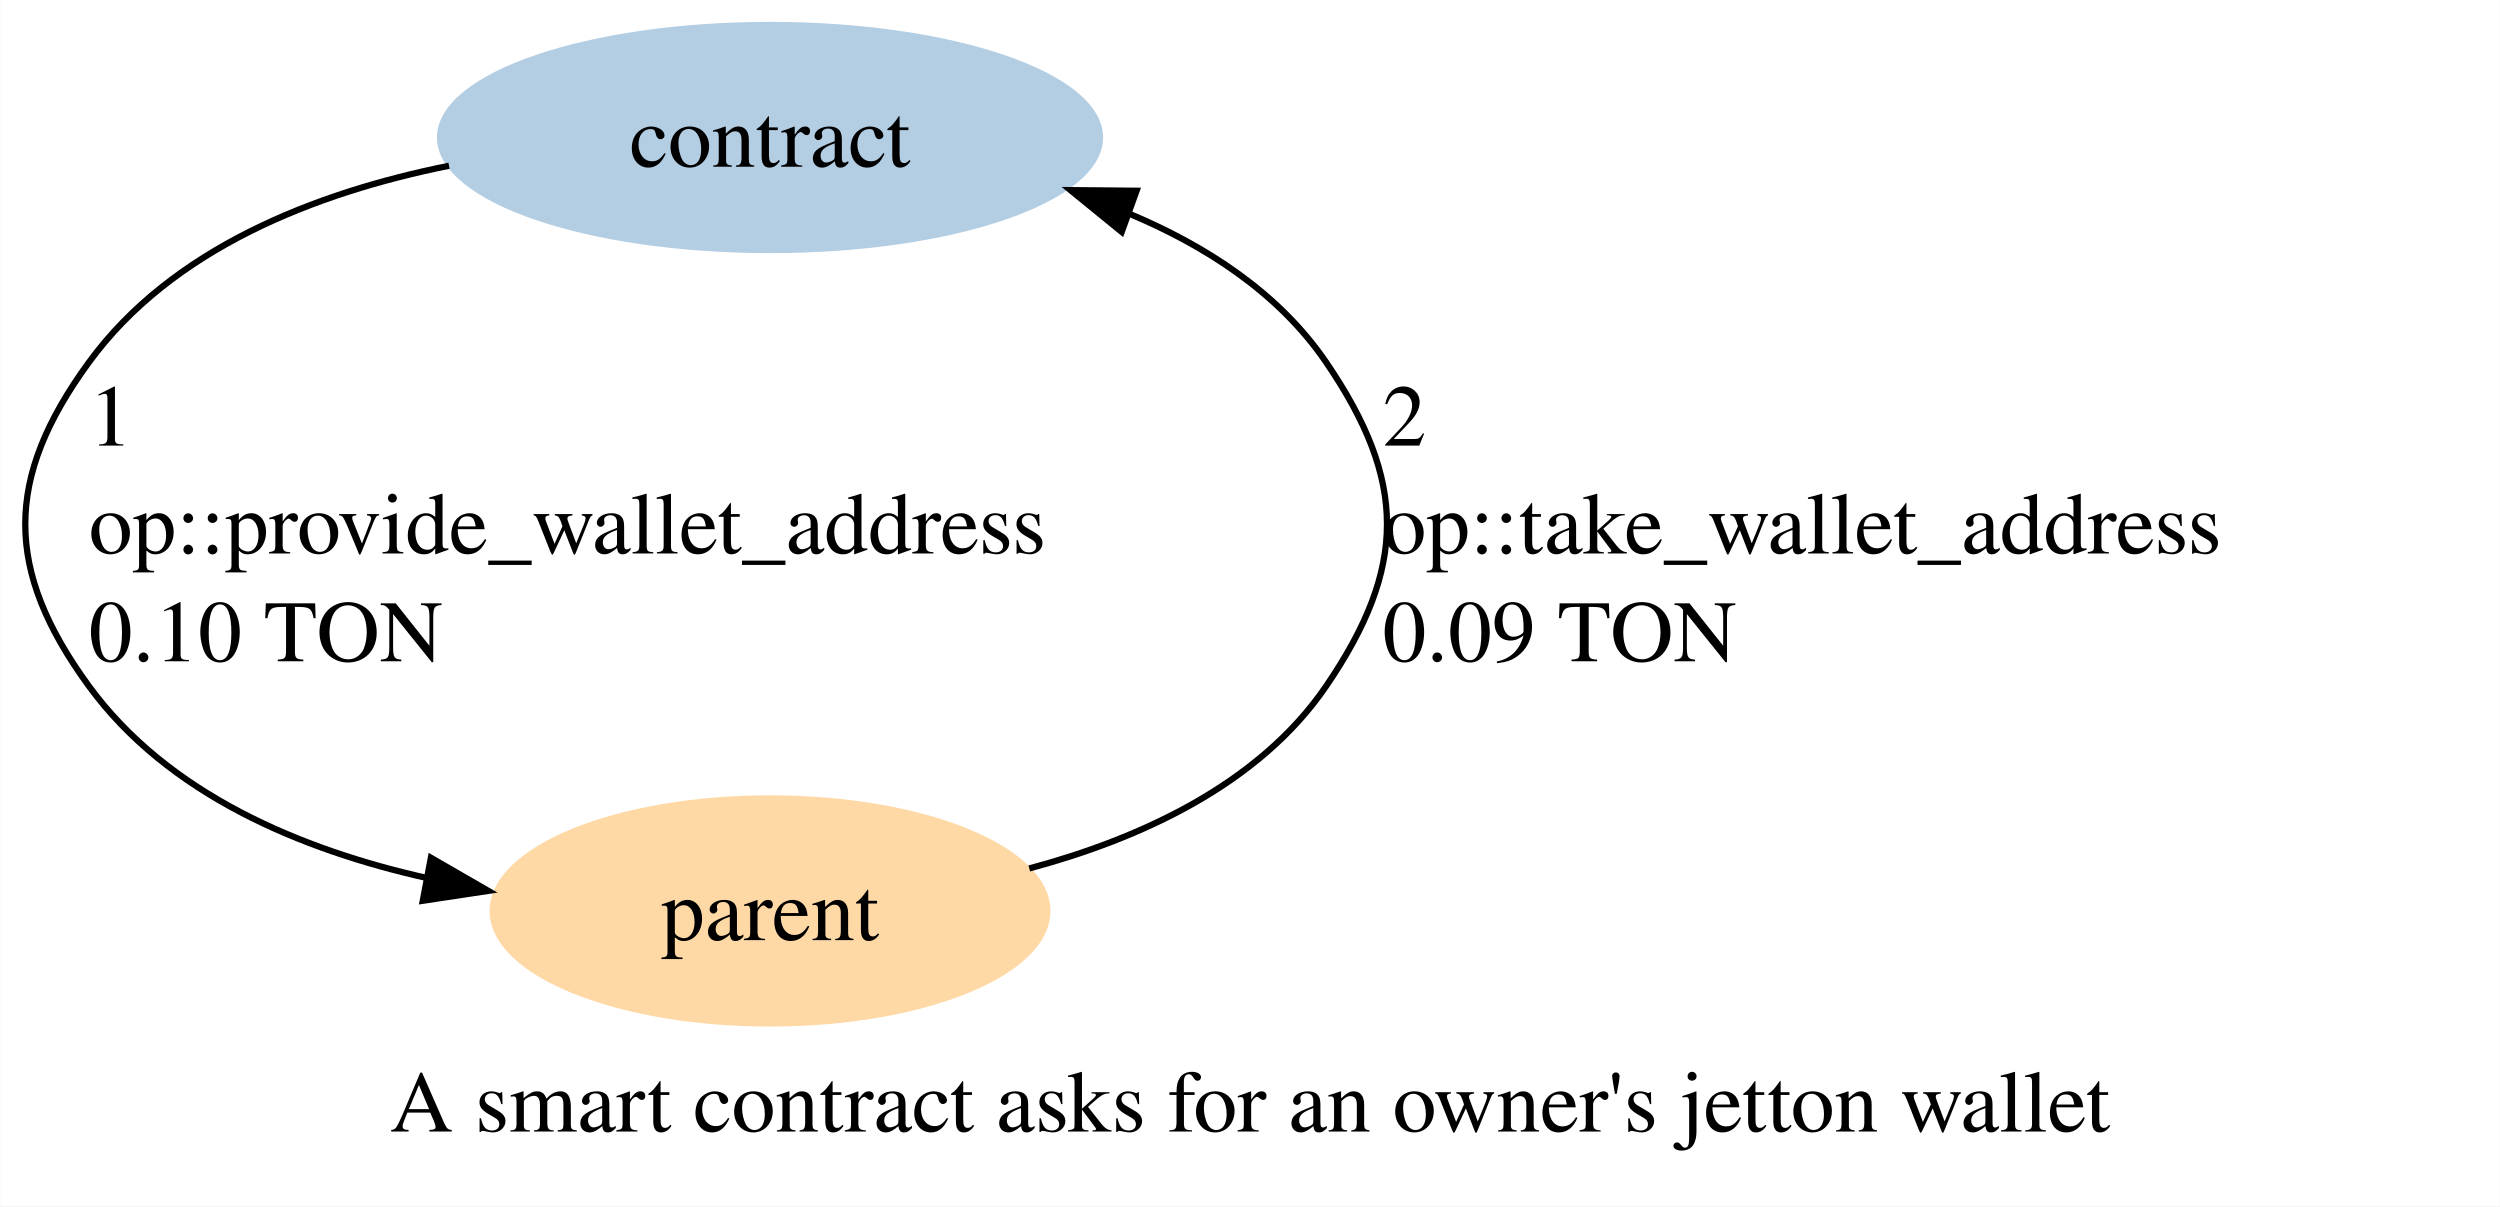
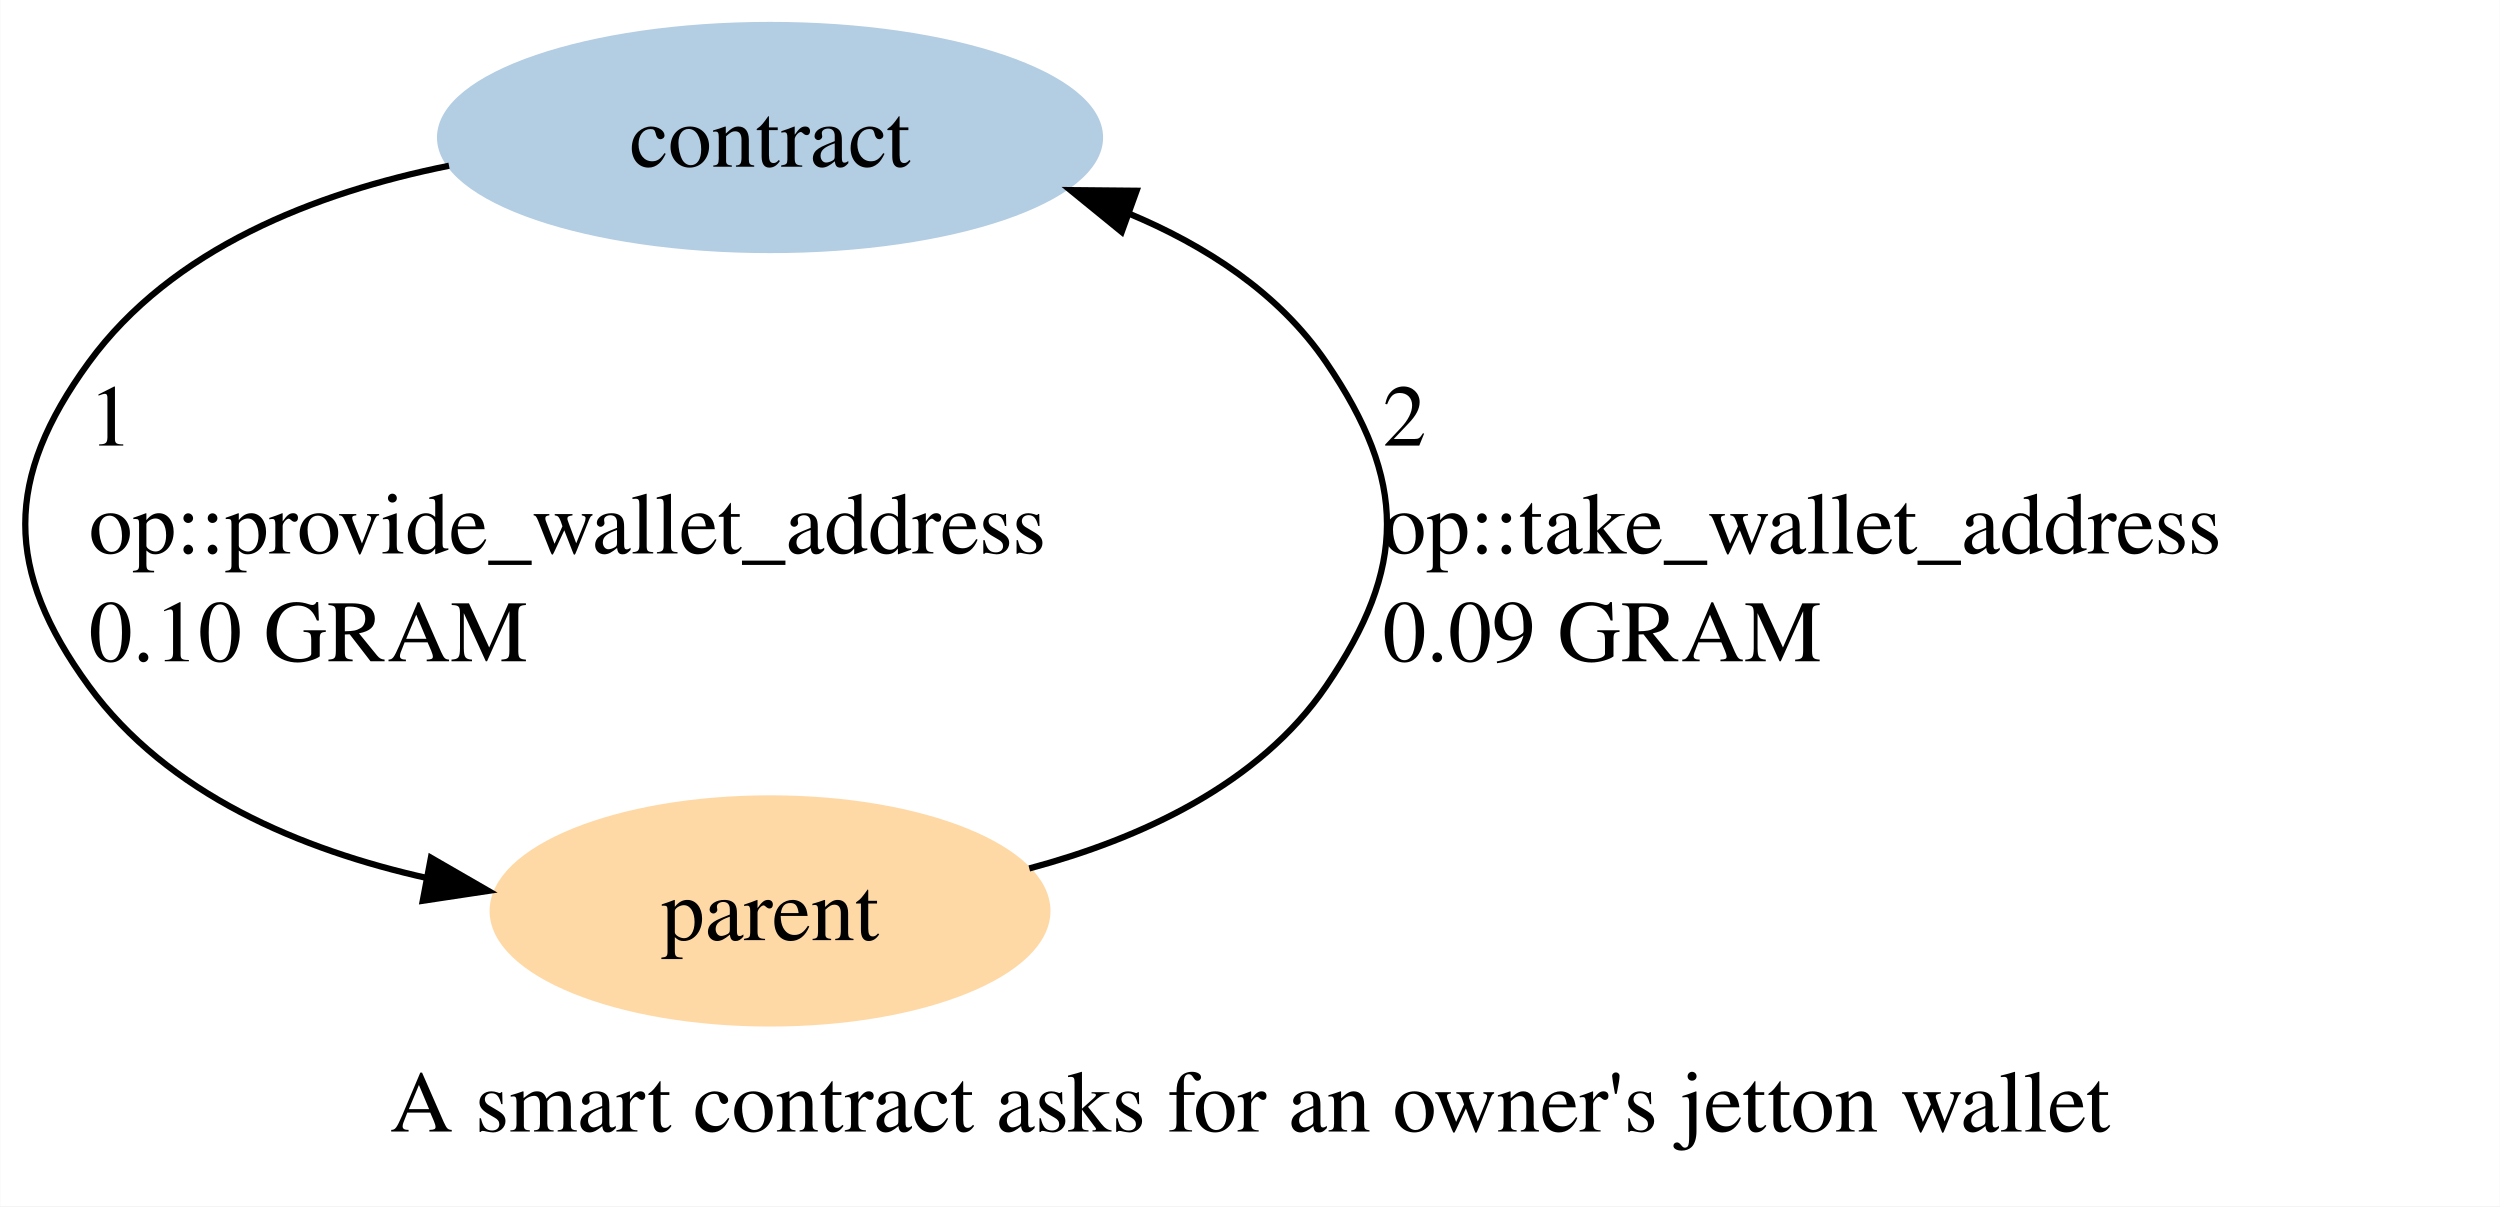
<svg xmlns="http://www.w3.org/2000/svg" width="400pt" height="193pt" viewBox="0.00 0.00 399.91 193.00">
  <g id="graph0" class="graph" transform="scale(1 1) rotate(0) translate(4 189)">
    <polygon fill="white" stroke="none" points="-4,4 -4,-189 395.91,-189 395.91,4 -4,4" />
    <text text-anchor="middle" x="195.96" y="-7.95" font-family="Times,serif" font-size="14.00">A smart contract asks for an owner's jetton wallet</text>
    <g id="node1" class="node">
      <ellipse fill="#b3cde3" stroke="#b3cde3" cx="119.16" cy="-167" rx="52.79" ry="18" />
      <text text-anchor="middle" x="119.16" y="-162.32" font-family="Times,serif" font-size="14.00">contract</text>
    </g>
    <g id="node2" class="node">
      <ellipse fill="#fed9a6" stroke="#fed9a6" cx="119.16" cy="-43.25" rx="44.37" ry="18" />
      <text text-anchor="middle" x="119.16" y="-38.58" font-family="Times,serif" font-size="14.00">parent</text>
    </g>
    <g id="edge1" class="edge">
      <path fill="none" stroke="black" d="M67.8,-162.48C46.39,-158.17 23.45,-149.23 10.16,-131 -3.39,-112.42 -3.39,-97.83 10.16,-79.25 22.78,-61.95 44.08,-53.01 64.52,-48.46" />
      <polygon fill="black" stroke="black" points="64.9,-51.76 74.08,-46.46 63.6,-44.88 64.9,-51.76" />
      <text text-anchor="start" x="10.16" y="-117.7" font-family="Times,serif" font-size="14.00">1</text>
      <text text-anchor="start" x="10.16" y="-100.45" font-family="Times,serif" font-size="14.00"> op::provide_wallet_address</text>
-       <text text-anchor="start" x="10.16" y="-83.2" font-family="Times,serif" font-size="14.00"> 0.10 TON</text>
+       <text text-anchor="start" x="10.16" y="-83.2" font-family="Times,serif" font-size="14.00"> 0.10 GRAM</text>
    </g>
    <g id="edge2" class="edge">
      <path fill="none" stroke="black" d="M160.64,-50.05C178.36,-54.8 197.41,-63.47 208.16,-79.25 221.11,-98.26 221.11,-111.99 208.16,-131 200.57,-142.15 188.82,-149.75 176.33,-154.93" />
      <polygon fill="black" stroke="black" points="175.43,-151.89 167.22,-158.58 177.81,-158.48 175.43,-151.89" />
      <text text-anchor="start" x="217.16" y="-117.7" font-family="Times,serif" font-size="14.00">2</text>
      <text text-anchor="start" x="217.16" y="-100.45" font-family="Times,serif" font-size="14.00"> op::take_wallet_address</text>
-       <text text-anchor="start" x="217.16" y="-83.2" font-family="Times,serif" font-size="14.00"> 0.09 TON</text>
+       <text text-anchor="start" x="217.16" y="-83.2" font-family="Times,serif" font-size="14.00"> 0.09 GRAM</text>
    </g>
  </g>
</svg>
